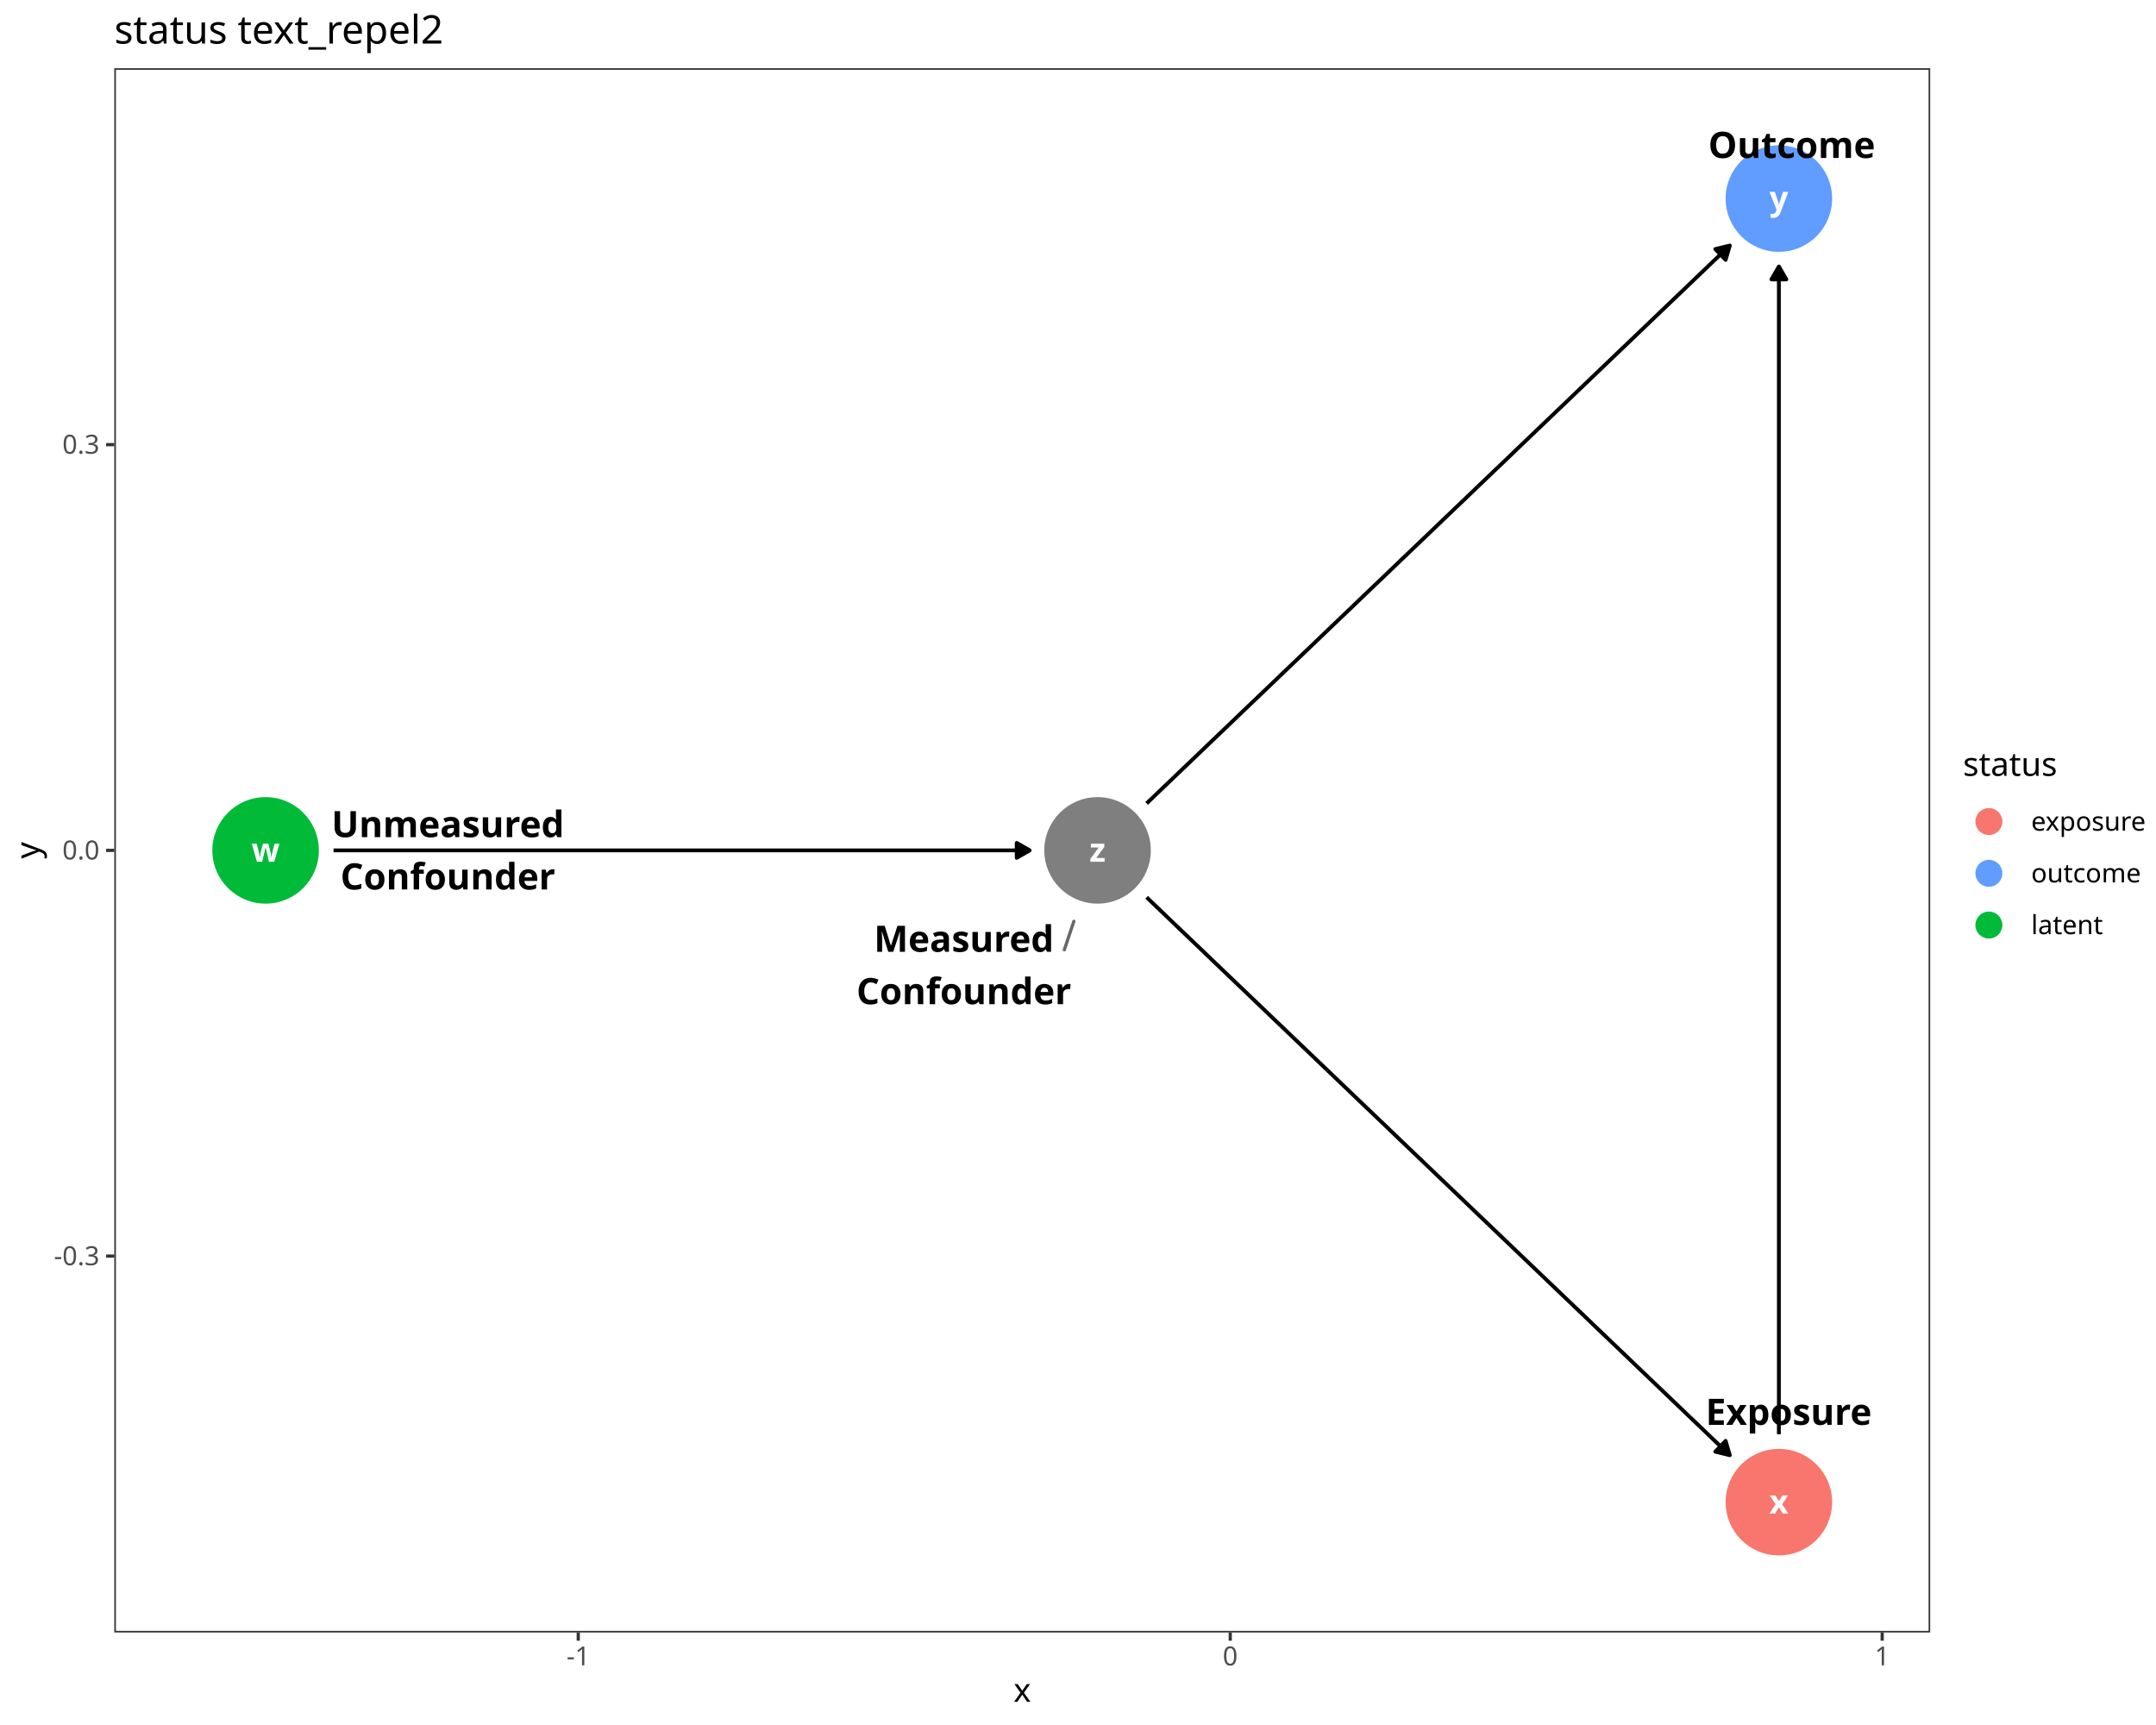
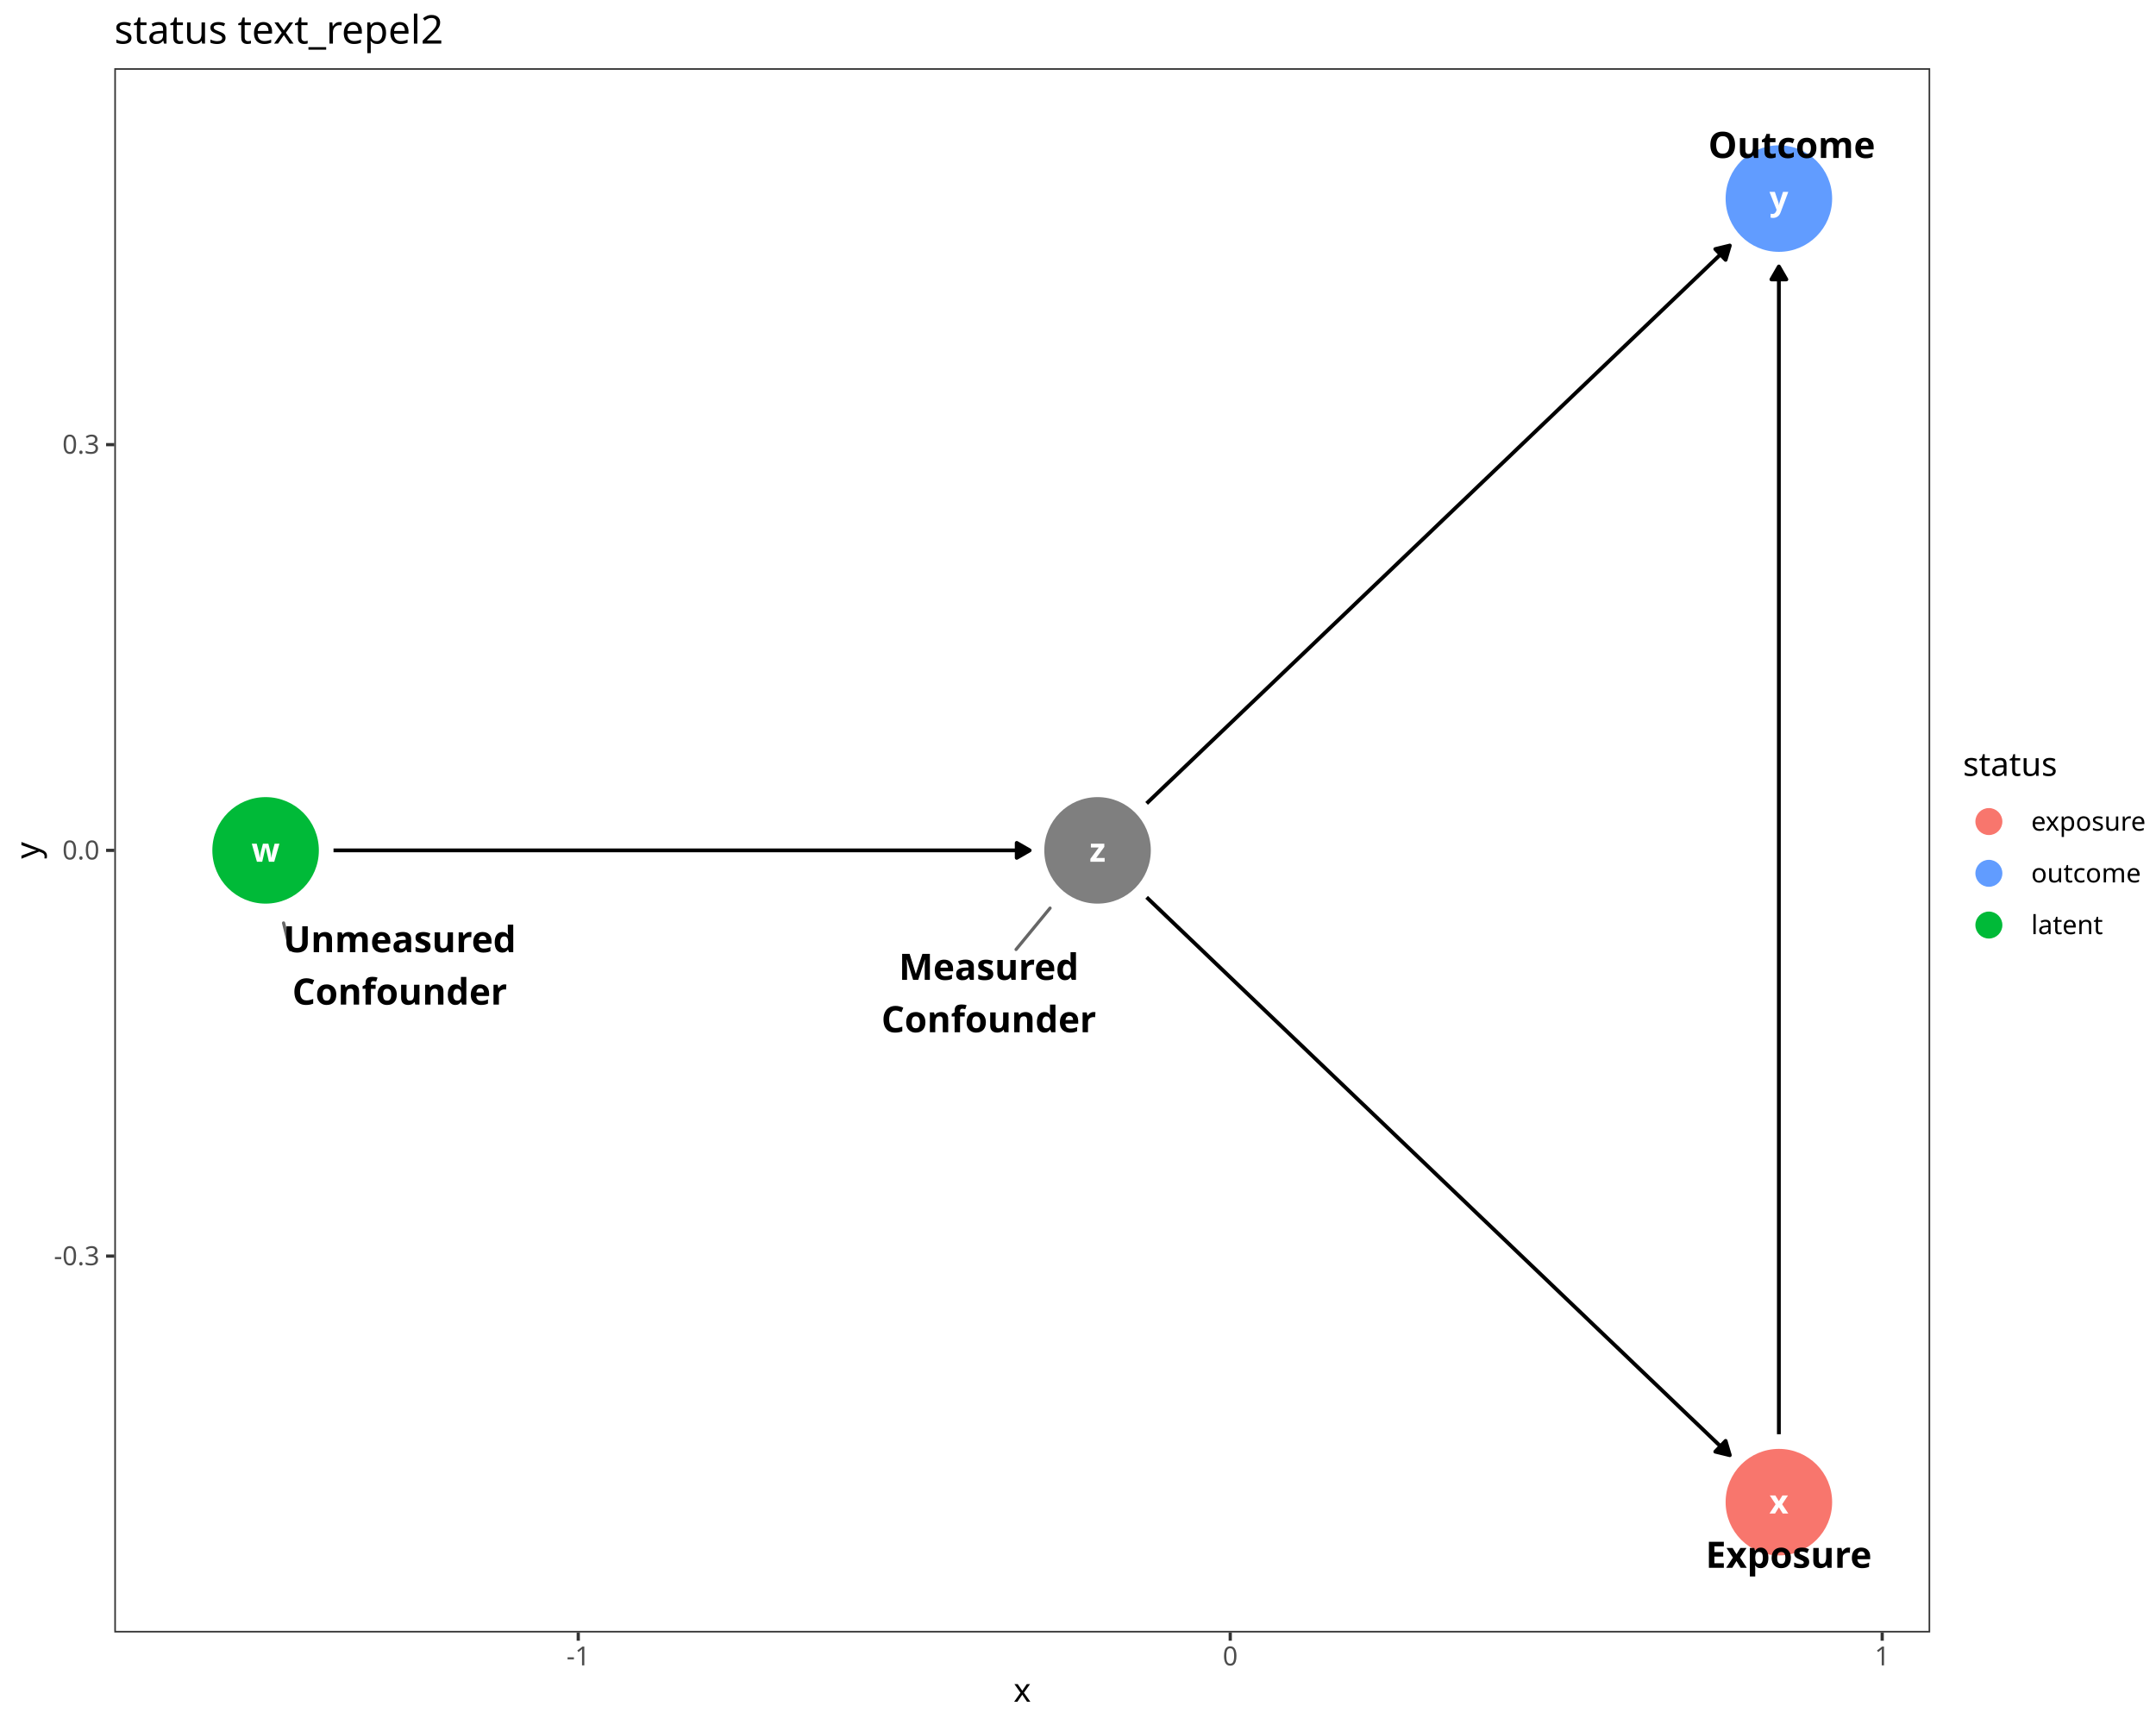
<svg xmlns="http://www.w3.org/2000/svg" class="svglite" data-engine-version="2.0" width="720.00pt" height="576.00pt" viewBox="0 0 720.00 576.00">
  <defs>
    <style type="text/css">
    .svglite line, .svglite polyline, .svglite polygon, .svglite path, .svglite rect, .svglite circle {
      fill: none;
      stroke: #000000;
      stroke-linecap: round;
      stroke-linejoin: round;
      stroke-miterlimit: 10.00;
    }
  </style>
  </defs>
  <rect width="100%" height="100%" style="stroke: none; fill: #FFFFFF;" />
  <defs>
    <clipPath id="cpMC4wMHw3MjAuMDB8MC4wMHw1NzYuMDA=">
      <rect x="0.00" y="0.00" width="720.00" height="576.00" />
    </clipPath>
  </defs>
  <g clip-path="url(#cpMC4wMHw3MjAuMDB8MC4wMHw1NzYuMDA=)">
    <rect x="0.00" y="0.00" width="720.00" height="576.00" style="stroke-width: 1.07; stroke: #FFFFFF; fill: #FFFFFF;" />
  </g>
  <defs>
    <clipPath id="cpMzguMTd8NjQ0LjU5fDIyLjc4fDU0NS4xMQ==">
      <rect x="38.17" y="22.78" width="606.42" height="522.33" />
    </clipPath>
  </defs>
  <g clip-path="url(#cpMzguMTd8NjQ0LjU5fDIyLjc4fDU0NS4xMQ==)">
    <rect x="38.17" y="22.78" width="606.42" height="522.33" style="stroke-width: 1.07; stroke: none; fill: #FFFFFF;" />
    <circle cx="88.70" cy="283.95" r="17.43" style="stroke-width: 0.71; stroke: #00BA38; fill: #00BA38;" />
    <circle cx="594.06" cy="501.59" r="17.43" style="stroke-width: 0.71; stroke: #F8766D; fill: #F8766D;" />
    <circle cx="594.06" cy="66.31" r="17.43" style="stroke-width: 0.71; stroke: #619CFF; fill: #619CFF;" />
    <circle cx="366.53" cy="283.95" r="17.43" style="stroke-width: 0.71; stroke: #7F7F7F; fill: #7F7F7F;" />
    <polyline points="111.38,283.95 113.96,283.95 116.77,283.95 119.57,283.95 122.38,283.95 125.19,283.95 127.99,283.95 130.80,283.95 133.61,283.95 136.41,283.95 139.22,283.95 142.02,283.95 144.83,283.95 147.64,283.95 150.44,283.95 153.25,283.95 156.06,283.95 158.86,283.95 161.67,283.95 164.48,283.95 167.28,283.95 170.09,283.95 172.89,283.95 175.70,283.95 178.51,283.95 181.31,283.95 184.12,283.95 186.93,283.95 189.73,283.95 192.54,283.95 195.35,283.95 198.15,283.95 200.96,283.95 203.76,283.95 206.57,283.95 209.38,283.95 212.18,283.95 214.99,283.95 217.80,283.95 220.60,283.95 223.41,283.95 226.21,283.95 229.02,283.95 231.83,283.95 234.63,283.95 237.44,283.95 240.25,283.95 243.05,283.95 245.86,283.95 248.67,283.95 251.47,283.95 254.28,283.95 257.08,283.95 259.89,283.95 262.70,283.95 265.50,283.95 268.31,283.95 271.12,283.95 273.92,283.95 276.73,283.95 279.54,283.95 282.34,283.95 285.15,283.95 287.95,283.95 290.76,283.95 293.57,283.95 296.37,283.95 299.18,283.95 301.99,283.95 304.79,283.95 307.60,283.95 310.41,283.95 313.21,283.95 316.02,283.95 318.82,283.95 321.63,283.95 324.44,283.95 327.24,283.95 330.05,283.95 332.86,283.95 335.66,283.95 338.47,283.95 341.28,283.95 343.86,283.95 " style="stroke-width: 1.28; stroke-linecap: butt;" />
    <polygon points="339.54,286.44 343.86,283.95 339.54,281.46 " style="stroke-width: 1.28; stroke-linecap: butt; fill: #000000;" />
    <polyline points="594.06,478.91 594.06,475.20 594.06,470.81 594.06,466.41 594.06,462.01 594.06,457.62 594.06,453.22 594.06,448.82 594.06,444.43 594.06,440.03 594.06,435.63 594.06,431.24 594.06,426.84 594.06,422.44 594.06,418.05 594.06,413.65 594.06,409.25 594.06,404.86 594.06,400.46 594.06,396.06 594.06,391.67 594.06,387.27 594.06,382.87 594.06,378.48 594.06,374.08 594.06,369.68 594.06,365.29 594.06,360.89 594.06,356.49 594.06,352.10 594.06,347.70 594.06,343.30 594.06,338.91 594.06,334.51 594.06,330.11 594.06,325.72 594.06,321.32 594.06,316.92 594.06,312.53 594.06,308.13 594.06,303.73 594.06,299.34 594.06,294.94 594.06,290.54 594.06,286.15 594.06,281.75 594.06,277.35 594.06,272.96 594.06,268.56 594.06,264.16 594.06,259.77 594.06,255.37 594.06,250.97 594.06,246.58 594.06,242.18 594.06,237.78 594.06,233.39 594.06,228.99 594.06,224.59 594.06,220.20 594.06,215.80 594.06,211.40 594.06,207.01 594.06,202.61 594.06,198.21 594.06,193.82 594.06,189.42 594.06,185.02 594.06,180.63 594.06,176.23 594.06,171.83 594.06,167.44 594.06,163.04 594.06,158.64 594.06,154.25 594.06,149.85 594.06,145.45 594.06,141.05 594.06,136.66 594.06,132.26 594.06,127.86 594.06,123.47 594.06,119.07 594.06,114.67 594.06,110.28 594.06,105.88 594.06,101.48 594.06,97.09 594.06,92.69 594.06,88.99 " style="stroke-width: 1.28; stroke-linecap: butt;" />
    <polygon points="596.55,93.30 594.06,88.99 591.57,93.30 " style="stroke-width: 1.28; stroke-linecap: butt; fill: #000000;" />
    <polyline points="382.92,299.62 384.92,301.53 387.22,303.73 389.51,305.93 391.81,308.13 394.11,310.33 396.41,312.53 398.71,314.72 401.01,316.92 403.30,319.12 405.60,321.32 407.90,323.52 410.20,325.72 412.50,327.92 414.79,330.11 417.09,332.31 419.39,334.51 421.69,336.71 423.99,338.91 426.29,341.11 428.58,343.30 430.88,345.50 433.18,347.70 435.48,349.90 437.78,352.10 440.08,354.30 442.37,356.49 444.67,358.69 446.97,360.89 449.27,363.09 451.57,365.29 453.86,367.49 456.16,369.68 458.46,371.88 460.76,374.08 463.06,376.28 465.36,378.48 467.65,380.68 469.95,382.87 472.25,385.07 474.55,387.27 476.85,389.47 479.15,391.67 481.44,393.87 483.74,396.06 486.04,398.26 488.34,400.46 490.64,402.66 492.93,404.86 495.23,407.06 497.53,409.25 499.83,411.45 502.13,413.65 504.43,415.85 506.72,418.05 509.02,420.25 511.32,422.44 513.62,424.64 515.92,426.84 518.22,429.04 520.51,431.24 522.81,433.44 525.11,435.63 527.41,437.83 529.71,440.03 532.00,442.23 534.30,444.43 536.60,446.63 538.90,448.82 541.20,451.02 543.50,453.22 545.79,455.42 548.09,457.62 550.39,459.82 552.69,462.01 554.99,464.21 557.29,466.41 559.58,468.61 561.88,470.81 564.18,473.01 566.48,475.20 568.78,477.40 571.07,479.60 573.37,481.80 575.67,484.00 577.67,485.91 " style="stroke-width: 1.28; stroke-linecap: butt;" />
    <polygon points="572.83,484.73 577.67,485.91 576.27,481.13 " style="stroke-width: 1.28; stroke-linecap: butt; fill: #000000;" />
    <polyline points="382.92,268.27 384.92,266.36 387.22,264.16 389.51,261.96 391.81,259.77 394.11,257.57 396.41,255.37 398.71,253.17 401.01,250.97 403.30,248.77 405.60,246.58 407.90,244.38 410.20,242.18 412.50,239.98 414.79,237.78 417.09,235.58 419.39,233.39 421.69,231.19 423.99,228.99 426.29,226.79 428.58,224.59 430.88,222.39 433.18,220.20 435.48,218.00 437.78,215.80 440.08,213.60 442.37,211.40 444.67,209.20 446.97,207.01 449.27,204.81 451.57,202.61 453.86,200.41 456.16,198.21 458.46,196.01 460.76,193.82 463.06,191.62 465.36,189.42 467.65,187.22 469.95,185.02 472.25,182.82 474.55,180.63 476.85,178.43 479.15,176.23 481.44,174.03 483.74,171.83 486.04,169.63 488.34,167.44 490.64,165.24 492.93,163.04 495.23,160.84 497.53,158.64 499.83,156.44 502.13,154.25 504.43,152.05 506.72,149.85 509.02,147.65 511.32,145.45 513.62,143.25 515.92,141.05 518.22,138.86 520.51,136.66 522.81,134.46 525.11,132.26 527.41,130.06 529.71,127.86 532.00,125.67 534.30,123.47 536.60,121.27 538.90,119.07 541.20,116.87 543.50,114.67 545.79,112.48 548.09,110.28 550.39,108.08 552.69,105.88 554.99,103.68 557.29,101.48 559.58,99.29 561.88,97.09 564.18,94.89 566.48,92.69 568.78,90.49 571.07,88.29 573.37,86.10 575.67,83.90 577.67,81.99 " style="stroke-width: 1.28; stroke-linecap: butt;" />
    <polygon points="576.27,86.77 577.67,81.99 572.83,83.17 " style="stroke-width: 1.28; stroke-linecap: butt; fill: #000000;" />
    <text x="88.70" y="287.75" text-anchor="middle" style="font-size: 11.04px; font-weight: bold; fill: #FFFFFF; font-family: sans;" textLength="7.98px" lengthAdjust="spacingAndGlyphs">w</text>
    <text x="594.06" y="505.38" text-anchor="middle" style="font-size: 11.04px; font-weight: bold; fill: #FFFFFF; font-family: sans;" textLength="5.52px" lengthAdjust="spacingAndGlyphs">x</text>
    <text x="594.06" y="70.11" text-anchor="middle" style="font-size: 11.04px; font-weight: bold; fill: #FFFFFF; font-family: sans;" textLength="5.52px" lengthAdjust="spacingAndGlyphs">y</text>
    <text x="366.53" y="287.75" text-anchor="middle" style="font-size: 11.04px; font-weight: bold; fill: #FFFFFF; font-family: sans;" textLength="5.52px" lengthAdjust="spacingAndGlyphs">z</text>
-     <line x1="355.43" y1="317.16" x2="358.62" y2="307.63" style="stroke-width: 1.07; stroke: #666666;" />
-     <text x="149.57" y="279.53" text-anchor="middle" style="font-size: 12.14px; font-weight: bold; font-family: sans;" textLength="69.54px" lengthAdjust="spacingAndGlyphs">Unmeasured</text>
-     <text x="149.57" y="297.01" text-anchor="middle" style="font-size: 12.14px; font-weight: bold; font-family: sans;" textLength="63.47px" lengthAdjust="spacingAndGlyphs">Confounder</text>
-     <text x="597.33" y="475.77" text-anchor="middle" style="font-size: 12.14px; font-weight: bold; font-family: sans;" textLength="51.32px" lengthAdjust="spacingAndGlyphs">Exposure</text>
+     <line x1="96.92" y1="317.14" x2="94.70" y2="308.19" style="stroke-width: 1.07; stroke: #666666;" />
+     <line x1="339.32" y1="317.03" x2="350.67" y2="303.23" style="stroke-width: 1.07; stroke: #666666;" />
+     <text x="133.49" y="317.96" text-anchor="middle" style="font-size: 12.14px; font-weight: bold; font-family: sans;" textLength="69.54px" lengthAdjust="spacingAndGlyphs">Unmeasured</text>
+     <text x="133.49" y="335.45" text-anchor="middle" style="font-size: 12.14px; font-weight: bold; font-family: sans;" textLength="63.47px" lengthAdjust="spacingAndGlyphs">Confounder</text>
+     <text x="597.33" y="523.51" text-anchor="middle" style="font-size: 12.14px; font-weight: bold; font-family: sans;" textLength="51.32px" lengthAdjust="spacingAndGlyphs">Exposure</text>
    <text x="598.35" y="52.74" text-anchor="middle" style="font-size: 12.14px; font-weight: bold; font-family: sans;" textLength="49.28px" lengthAdjust="spacingAndGlyphs">Outcome</text>
-     <text x="321.90" y="317.81" text-anchor="middle" style="font-size: 12.14px; font-weight: bold; font-family: sans;" textLength="54.01px" lengthAdjust="spacingAndGlyphs">Measured</text>
-     <text x="321.90" y="335.30" text-anchor="middle" style="font-size: 12.14px; font-weight: bold; font-family: sans;" textLength="63.47px" lengthAdjust="spacingAndGlyphs">Confounder</text>
+     <text x="330.22" y="327.19" text-anchor="middle" style="font-size: 12.14px; font-weight: bold; font-family: sans;" textLength="54.01px" lengthAdjust="spacingAndGlyphs">Measured</text>
+     <text x="330.22" y="344.68" text-anchor="middle" style="font-size: 12.14px; font-weight: bold; font-family: sans;" textLength="63.47px" lengthAdjust="spacingAndGlyphs">Confounder</text>
    <rect x="38.17" y="22.78" width="606.42" height="522.33" style="stroke-width: 1.07; stroke: #333333;" />
  </g>
  <g clip-path="url(#cpMC4wMHw3MjAuMDB8MC4wMHw1NzYuMDA=)">
    <text x="33.24" y="422.46" text-anchor="end" style="font-size: 8.80px; fill: #4D4D4D; font-family: sans;" textLength="15.16px" lengthAdjust="spacingAndGlyphs">-0.3</text>
    <text x="33.24" y="286.98" text-anchor="end" style="font-size: 8.80px; fill: #4D4D4D; font-family: sans;" textLength="12.23px" lengthAdjust="spacingAndGlyphs">0.0</text>
    <text x="33.24" y="151.49" text-anchor="end" style="font-size: 8.80px; fill: #4D4D4D; font-family: sans;" textLength="12.23px" lengthAdjust="spacingAndGlyphs">0.3</text>
    <polyline points="35.43,419.43 38.17,419.43 " style="stroke-width: 1.07; stroke: #333333; stroke-linecap: butt;" />
    <polyline points="35.43,283.95 38.17,283.95 " style="stroke-width: 1.07; stroke: #333333; stroke-linecap: butt;" />
    <polyline points="35.43,148.47 38.17,148.47 " style="stroke-width: 1.07; stroke: #333333; stroke-linecap: butt;" />
    <polyline points="193.11,547.85 193.11,545.11 " style="stroke-width: 1.07; stroke: #333333; stroke-linecap: butt;" />
    <polyline points="410.84,547.85 410.84,545.11 " style="stroke-width: 1.07; stroke: #333333; stroke-linecap: butt;" />
    <polyline points="628.56,547.85 628.56,545.11 " style="stroke-width: 1.07; stroke: #333333; stroke-linecap: butt;" />
    <text x="193.11" y="556.10" text-anchor="middle" style="font-size: 8.80px; fill: #4D4D4D; font-family: sans;" textLength="7.82px" lengthAdjust="spacingAndGlyphs">-1</text>
    <text x="410.84" y="556.10" text-anchor="middle" style="font-size: 8.80px; fill: #4D4D4D; font-family: sans;" textLength="4.89px" lengthAdjust="spacingAndGlyphs">0</text>
    <text x="628.56" y="556.10" text-anchor="middle" style="font-size: 8.80px; fill: #4D4D4D; font-family: sans;" textLength="4.89px" lengthAdjust="spacingAndGlyphs">1</text>
    <text x="341.38" y="568.24" text-anchor="middle" style="font-size: 11.00px; font-family: sans;" textLength="5.50px" lengthAdjust="spacingAndGlyphs">x</text>
    <text transform="translate(13.05,283.95) rotate(-90)" text-anchor="middle" style="font-size: 11.00px; font-family: sans;" textLength="5.50px" lengthAdjust="spacingAndGlyphs">y</text>
    <rect x="655.55" y="250.36" width="58.97" height="67.17" style="stroke-width: 1.07; stroke: none; fill: #FFFFFF;" />
    <text x="655.55" y="259.07" style="font-size: 11.00px; font-family: sans;" textLength="29.36px" lengthAdjust="spacingAndGlyphs">status</text>
    <rect x="655.55" y="265.69" width="17.28" height="17.28" style="stroke-width: 1.07; stroke: none; fill: #FFFFFF;" />
    <circle cx="664.19" cy="274.33" r="4.27" style="stroke-width: 0.47; stroke: #F8766D; fill: #F8766D;" />
    <rect x="655.55" y="282.97" width="17.28" height="17.28" style="stroke-width: 1.07; stroke: none; fill: #FFFFFF;" />
    <circle cx="664.19" cy="291.61" r="4.27" style="stroke-width: 0.47; stroke: #619CFF; fill: #619CFF;" />
    <rect x="655.55" y="300.25" width="17.28" height="17.28" style="stroke-width: 1.07; stroke: none; fill: #FFFFFF;" />
    <circle cx="664.19" cy="308.89" r="4.27" style="stroke-width: 0.47; stroke: #00BA38; fill: #00BA38;" />
    <text x="678.31" y="277.36" style="font-size: 8.80px; font-family: sans;" textLength="36.21px" lengthAdjust="spacingAndGlyphs">exposure</text>
    <text x="678.31" y="294.64" style="font-size: 8.80px; font-family: sans;" textLength="33.76px" lengthAdjust="spacingAndGlyphs">outcome</text>
    <text x="678.31" y="311.92" style="font-size: 8.80px; font-family: sans;" textLength="21.53px" lengthAdjust="spacingAndGlyphs">latent</text>
    <text x="38.17" y="14.56" style="font-size: 13.20px; font-family: sans;" textLength="104.21px" lengthAdjust="spacingAndGlyphs">status text_repel2</text>
  </g>
</svg>
